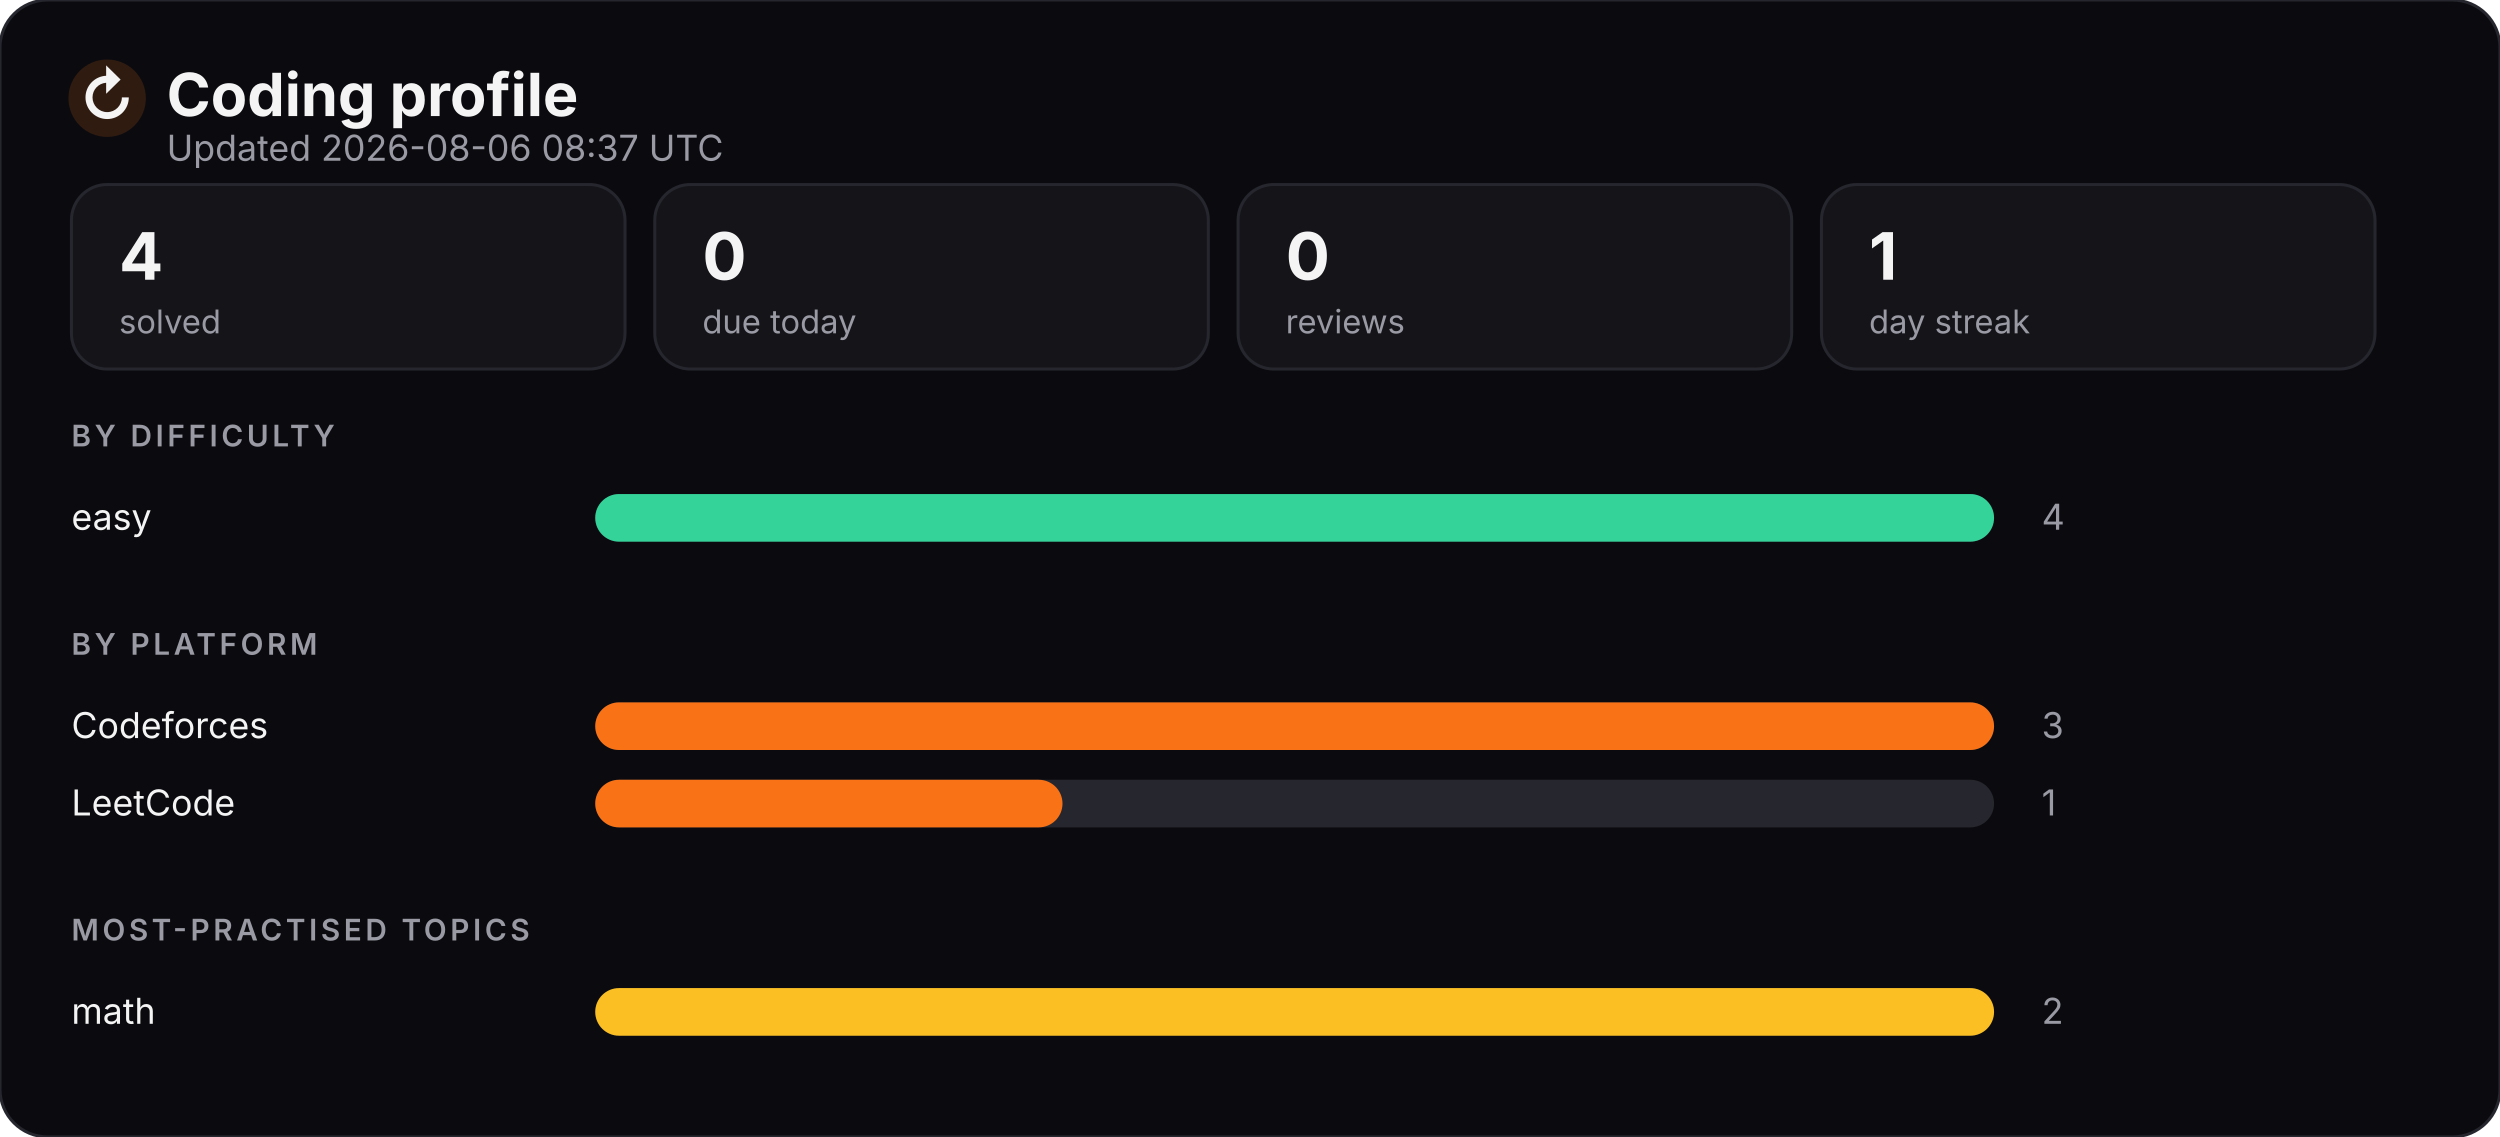
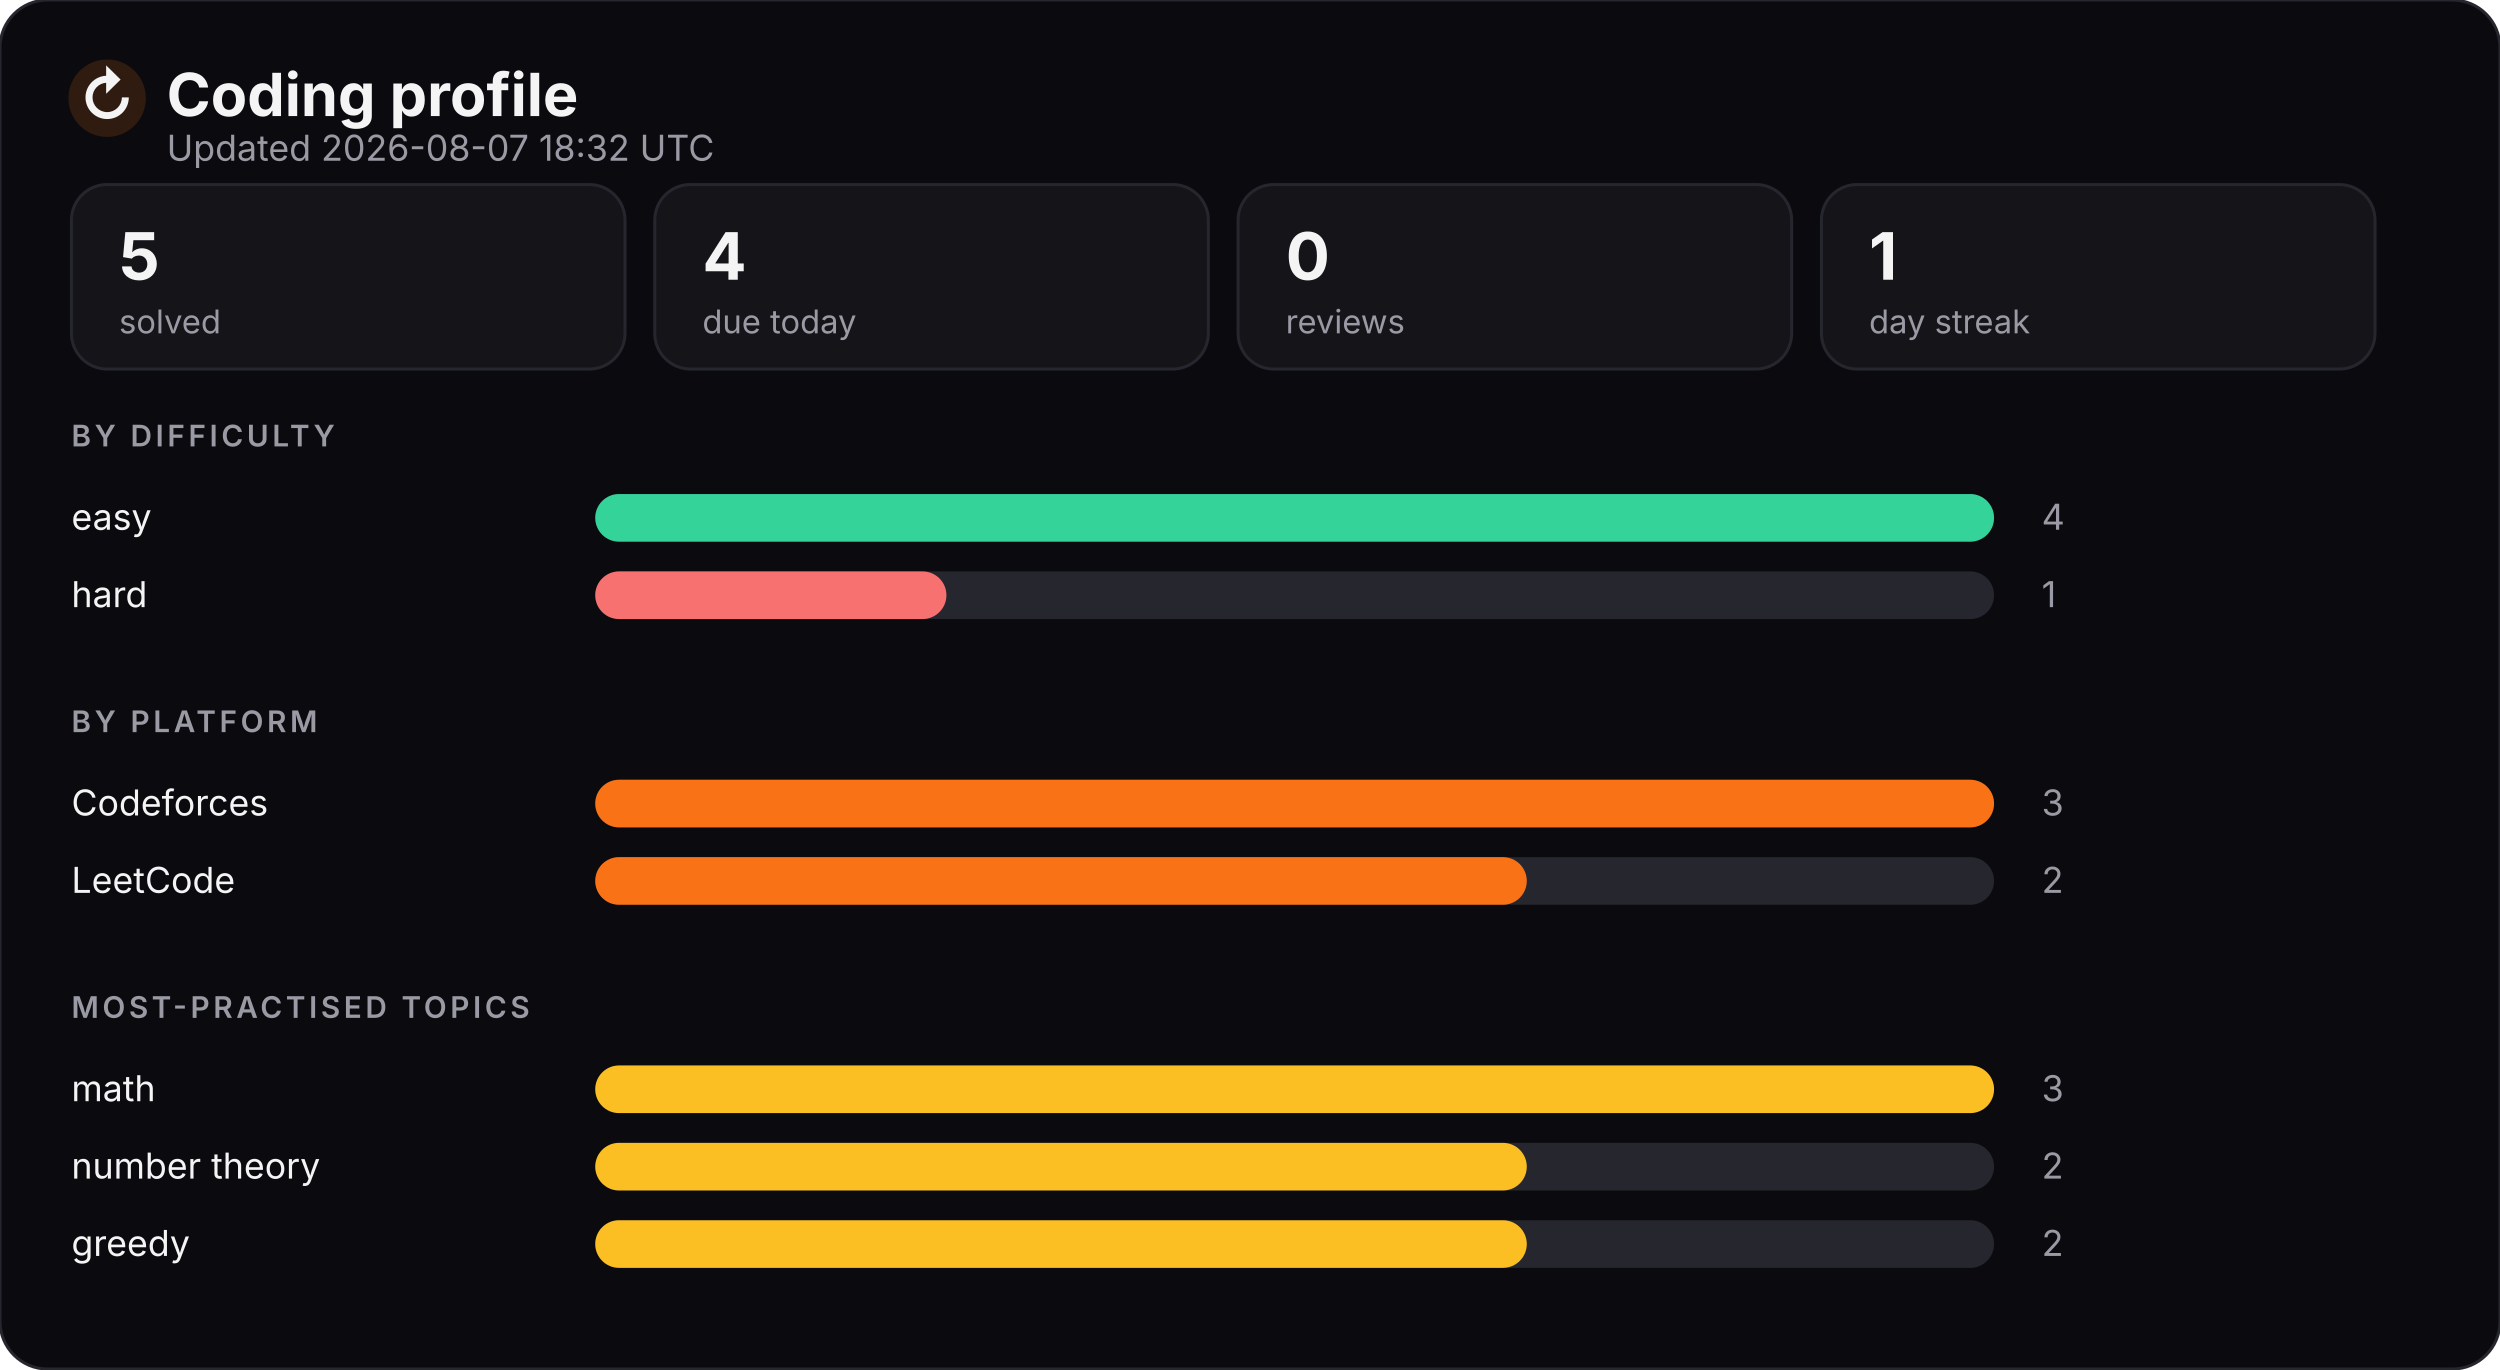
- <svg xmlns="http://www.w3.org/2000/svg" width="840" height="382" viewBox="0 0 840 382" role="img" aria-label="Coding profile">
+ <svg xmlns="http://www.w3.org/2000/svg" width="840" height="460" viewBox="0 0 840 460" role="img" aria-label="Coding profile">
  <style>
    text { font-family: -apple-system, BlinkMacSystemFont, "Segoe UI", Inter, sans-serif; }
    .title { fill: #f4f4f5; font-size: 20px; font-weight: 700; }
    .subtitle { fill: #9a9aa5; font-size: 12px; }
    .section { fill: #9a9aa5; font-size: 10px; letter-spacing: 0.12em; font-weight: 600; }
    .label { fill: #f4f4f5; font-size: 12px; }
    .value { fill: #9a9aa5; font-size: 12px; }
    .tileValue { fill: #f4f4f5; font-size: 22px; font-weight: 700; }
    .tileLabel { fill: #9a9aa5; font-size: 11px; }

    .bar { transform-origin: 200px center; animation: grow 900ms cubic-bezier(.2,.8,.2,1) both; }
    .tile { animation: rise 600ms cubic-bezier(.2,.8,.2,1) both; }
    @keyframes grow { from { transform: scaleX(0); } to { transform: scaleX(1); } }
    @keyframes rise { from { opacity: 0; transform: translateY(6px); } to { opacity: 1; transform: none; } }
    @media (prefers-reduced-motion: reduce) {
      .bar, .tile { animation: none; }
    }
  </style>
-   <rect width="840" height="382" rx="16" fill="#0b0b0f" stroke="#26262e" />
+   <rect width="840" height="460" rx="16" fill="#0b0b0f" stroke="#26262e" />
  <circle cx="36" cy="33" r="13" fill="#f97316" opacity="0.16" />
  <text x="36" y="40" class="title" fill="#f97316" text-anchor="middle">↻</text>
  <text x="56" y="39" class="title">Coding profile</text>
-   <text x="56" y="54" class="subtitle">Updated 2026-08-06 08:37 UTC</text>
+   <text x="56" y="54" class="subtitle">Updated 2026-08-07 18:32 UTC</text>
  <g class="tile" style="animation-delay:0s">
    <rect x="24" y="62" width="186" height="62" rx="12" fill="#141419" stroke="#26262e" />
-     <text x="40" y="94" class="tileValue">4</text>
+     <text x="40" y="94" class="tileValue">5</text>
    <text x="40" y="112" class="tileLabel">solved</text>
  </g>
  <g class="tile" style="animation-delay:0.06s">
    <rect x="220" y="62" width="186" height="62" rx="12" fill="#141419" stroke="#26262e" />
-     <text x="236" y="94" class="tileValue">0</text>
+     <text x="236" y="94" class="tileValue">4</text>
    <text x="236" y="112" class="tileLabel">due today</text>
  </g>
  <g class="tile" style="animation-delay:0.12s">
    <rect x="416" y="62" width="186" height="62" rx="12" fill="#141419" stroke="#26262e" />
    <text x="432" y="94" class="tileValue">0</text>
    <text x="432" y="112" class="tileLabel">reviews</text>
  </g>
  <g class="tile" style="animation-delay:0.18s">
    <rect x="612" y="62" width="186" height="62" rx="12" fill="#141419" stroke="#26262e" />
    <text x="628" y="94" class="tileValue">1</text>
    <text x="628" y="112" class="tileLabel">day streak</text>
  </g>
  <text x="24" y="150" class="section">BY DIFFICULTY</text>
  <text x="24" y="178" class="label">easy</text>
  <rect x="200" y="166" width="470" height="16" rx="8" fill="#26262e" />
  <rect x="200" y="166" width="470" height="16" rx="8" fill="#34d399" class="bar" style="animation-delay:0s" />
  <text x="686" y="178" class="value">4</text>
-   <text x="24" y="220" class="section">BY PLATFORM</text>
-   <text x="24" y="248" class="label">Codeforces</text>
-   <rect x="200" y="236" width="470" height="16" rx="8" fill="#26262e" />
-   <rect x="200" y="236" width="470" height="16" rx="8" fill="#f97316" class="bar" style="animation-delay:0.08s" />
-   <text x="686" y="248" class="value">3</text>
-   <text x="24" y="274" class="label">LeetCode</text>
+   <text x="24" y="204" class="label">hard</text>
+   <rect x="200" y="192" width="470" height="16" rx="8" fill="#26262e" />
+   <rect x="200" y="192" width="118" height="16" rx="8" fill="#f87171" class="bar" style="animation-delay:0.08s" />
+   <text x="686" y="204" class="value">1</text>
+   <text x="24" y="246" class="section">BY PLATFORM</text>
+   <text x="24" y="274" class="label">Codeforces</text>
  <rect x="200" y="262" width="470" height="16" rx="8" fill="#26262e" />
-   <rect x="200" y="262" width="157" height="16" rx="8" fill="#f97316" class="bar" style="animation-delay:0.16s" />
-   <text x="686" y="274" class="value">1</text>
-   <text x="24" y="316" class="section">MOST-PRACTISED TOPICS</text>
-   <text x="24" y="344" class="label">math</text>
-   <rect x="200" y="332" width="470" height="16" rx="8" fill="#26262e" />
-   <rect x="200" y="332" width="470" height="16" rx="8" fill="#fbbf24" class="bar" style="animation-delay:0.24s" />
-   <text x="686" y="344" class="value">2</text>
+   <rect x="200" y="262" width="470" height="16" rx="8" fill="#f97316" class="bar" style="animation-delay:0.16s" />
+   <text x="686" y="274" class="value">3</text>
+   <text x="24" y="300" class="label">LeetCode</text>
+   <rect x="200" y="288" width="470" height="16" rx="8" fill="#26262e" />
+   <rect x="200" y="288" width="313" height="16" rx="8" fill="#f97316" class="bar" style="animation-delay:0.24s" />
+   <text x="686" y="300" class="value">2</text>
+   <text x="24" y="342" class="section">MOST-PRACTISED TOPICS</text>
+   <text x="24" y="370" class="label">math</text>
+   <rect x="200" y="358" width="470" height="16" rx="8" fill="#26262e" />
+   <rect x="200" y="358" width="470" height="16" rx="8" fill="#fbbf24" class="bar" style="animation-delay:0.32s" />
+   <text x="686" y="370" class="value">3</text>
+   <text x="24" y="396" class="label">number theory</text>
+   <rect x="200" y="384" width="470" height="16" rx="8" fill="#26262e" />
+   <rect x="200" y="384" width="313" height="16" rx="8" fill="#fbbf24" class="bar" style="animation-delay:0.4s" />
+   <text x="686" y="396" class="value">2</text>
+   <text x="24" y="422" class="label">greedy</text>
+   <rect x="200" y="410" width="470" height="16" rx="8" fill="#26262e" />
+   <rect x="200" y="410" width="313" height="16" rx="8" fill="#fbbf24" class="bar" style="animation-delay:0.48s" />
+   <text x="686" y="422" class="value">2</text>
</svg>
